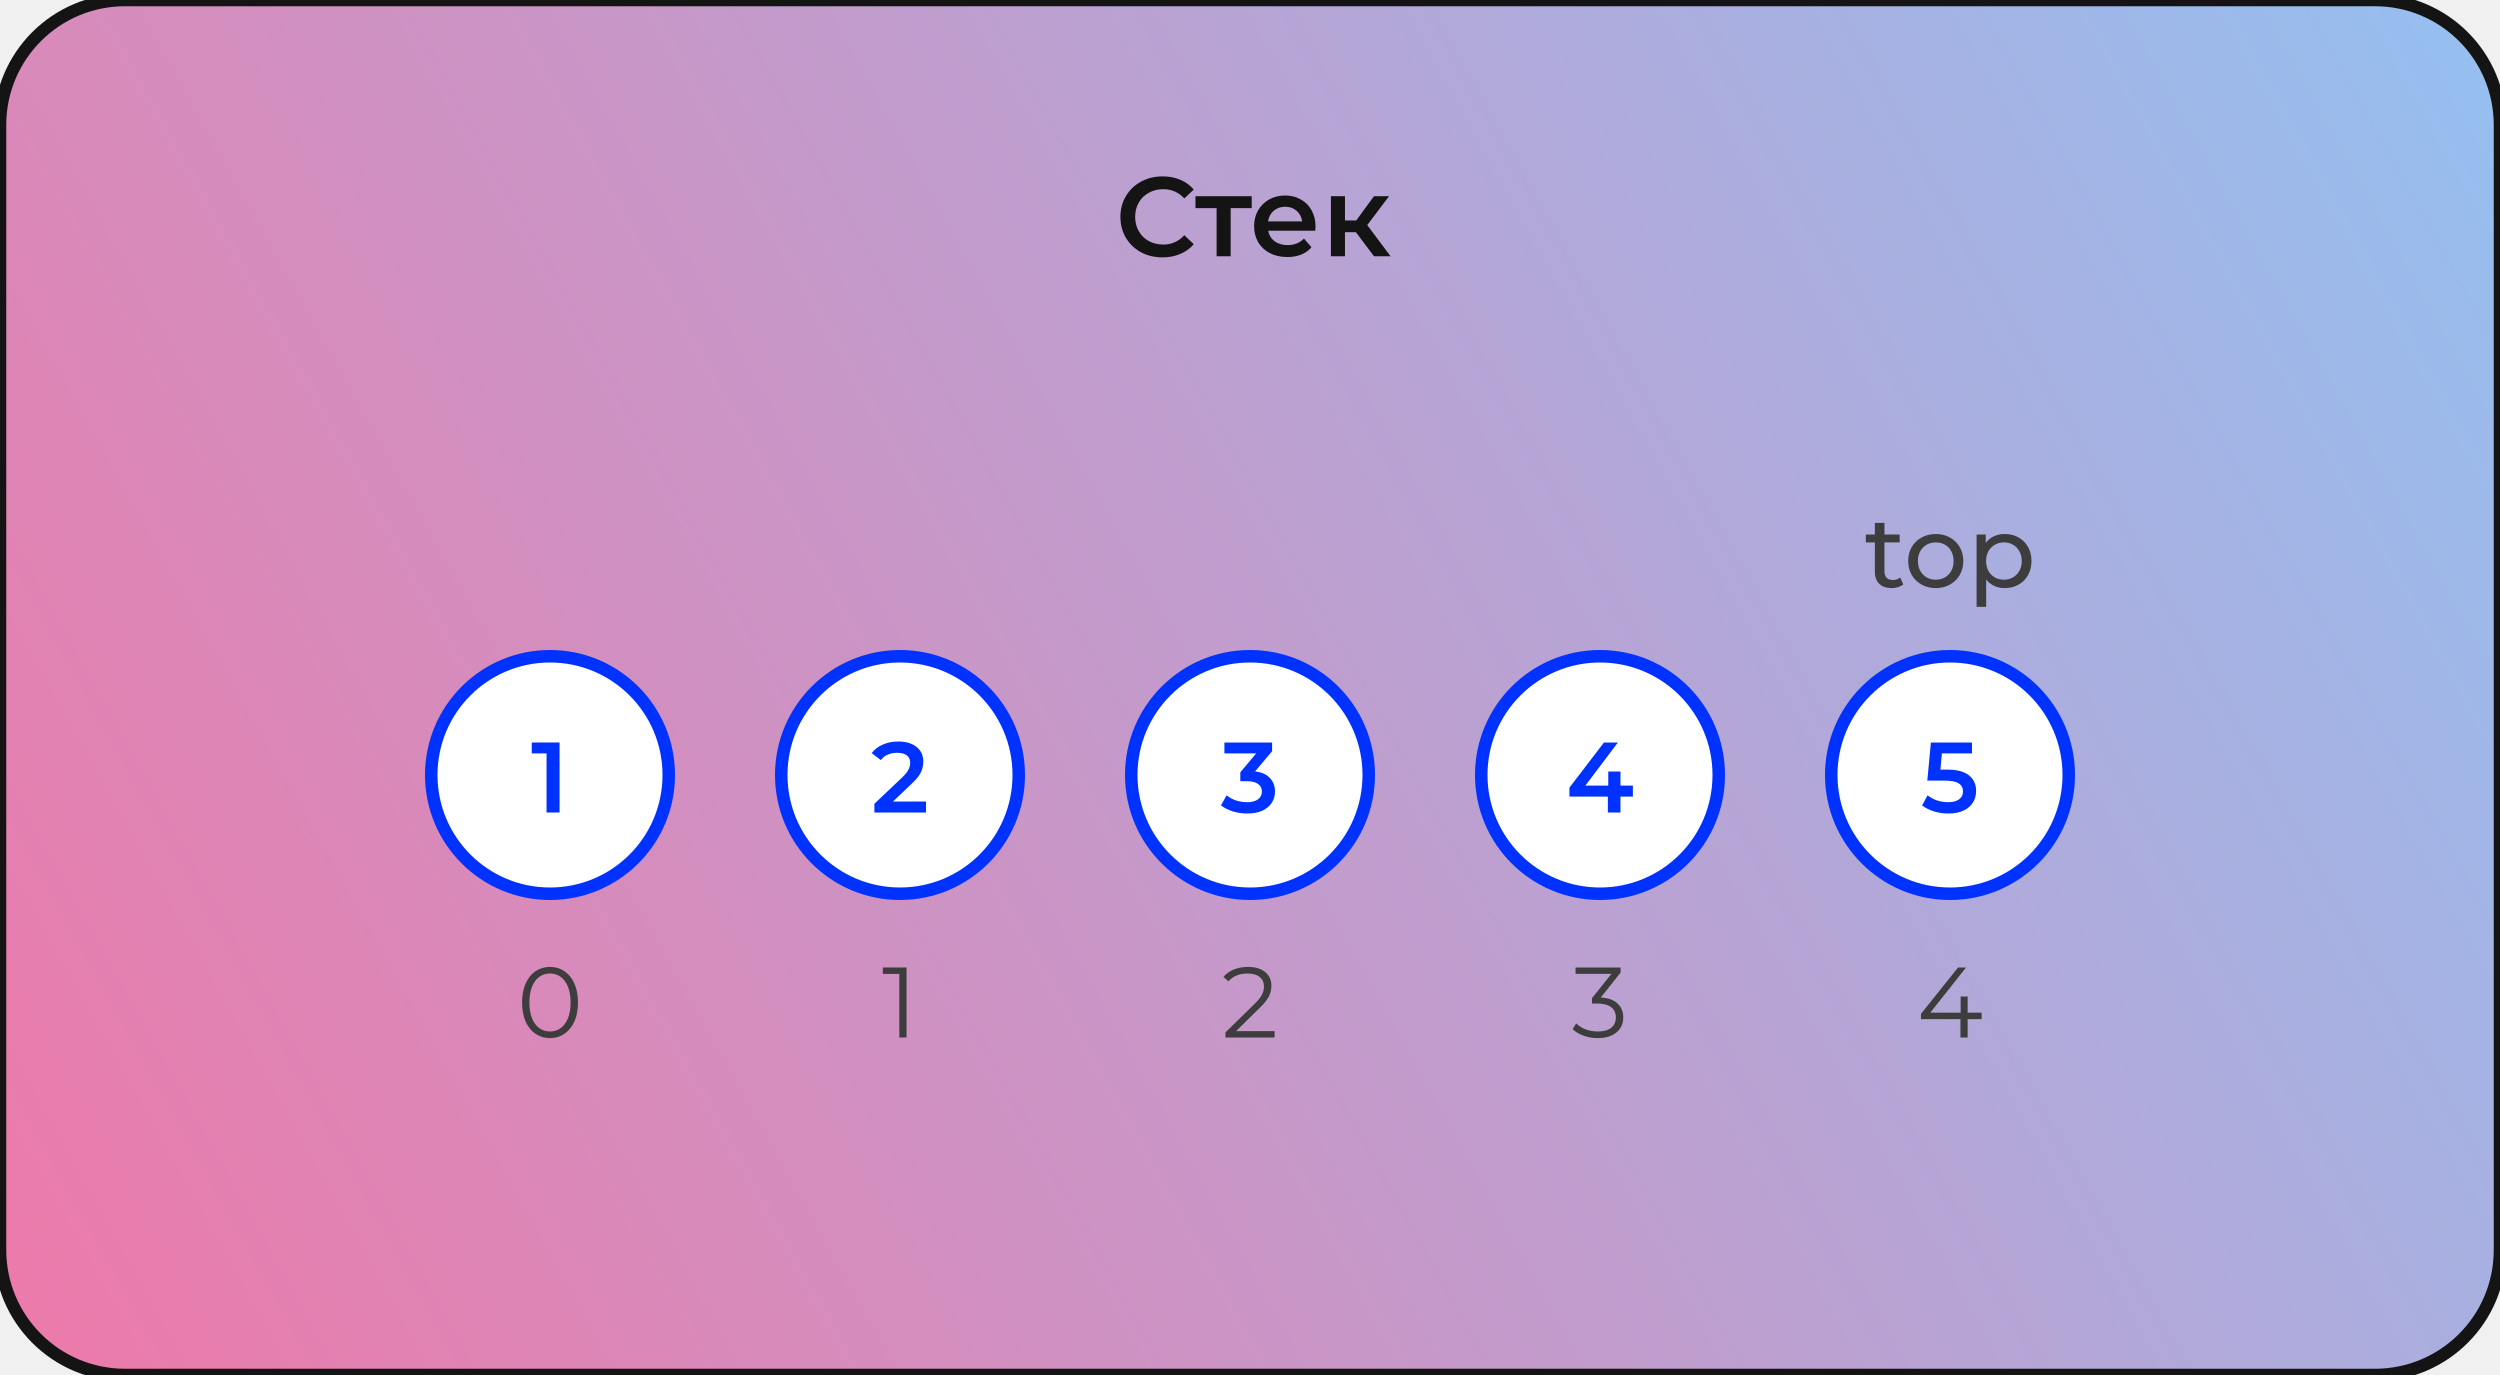
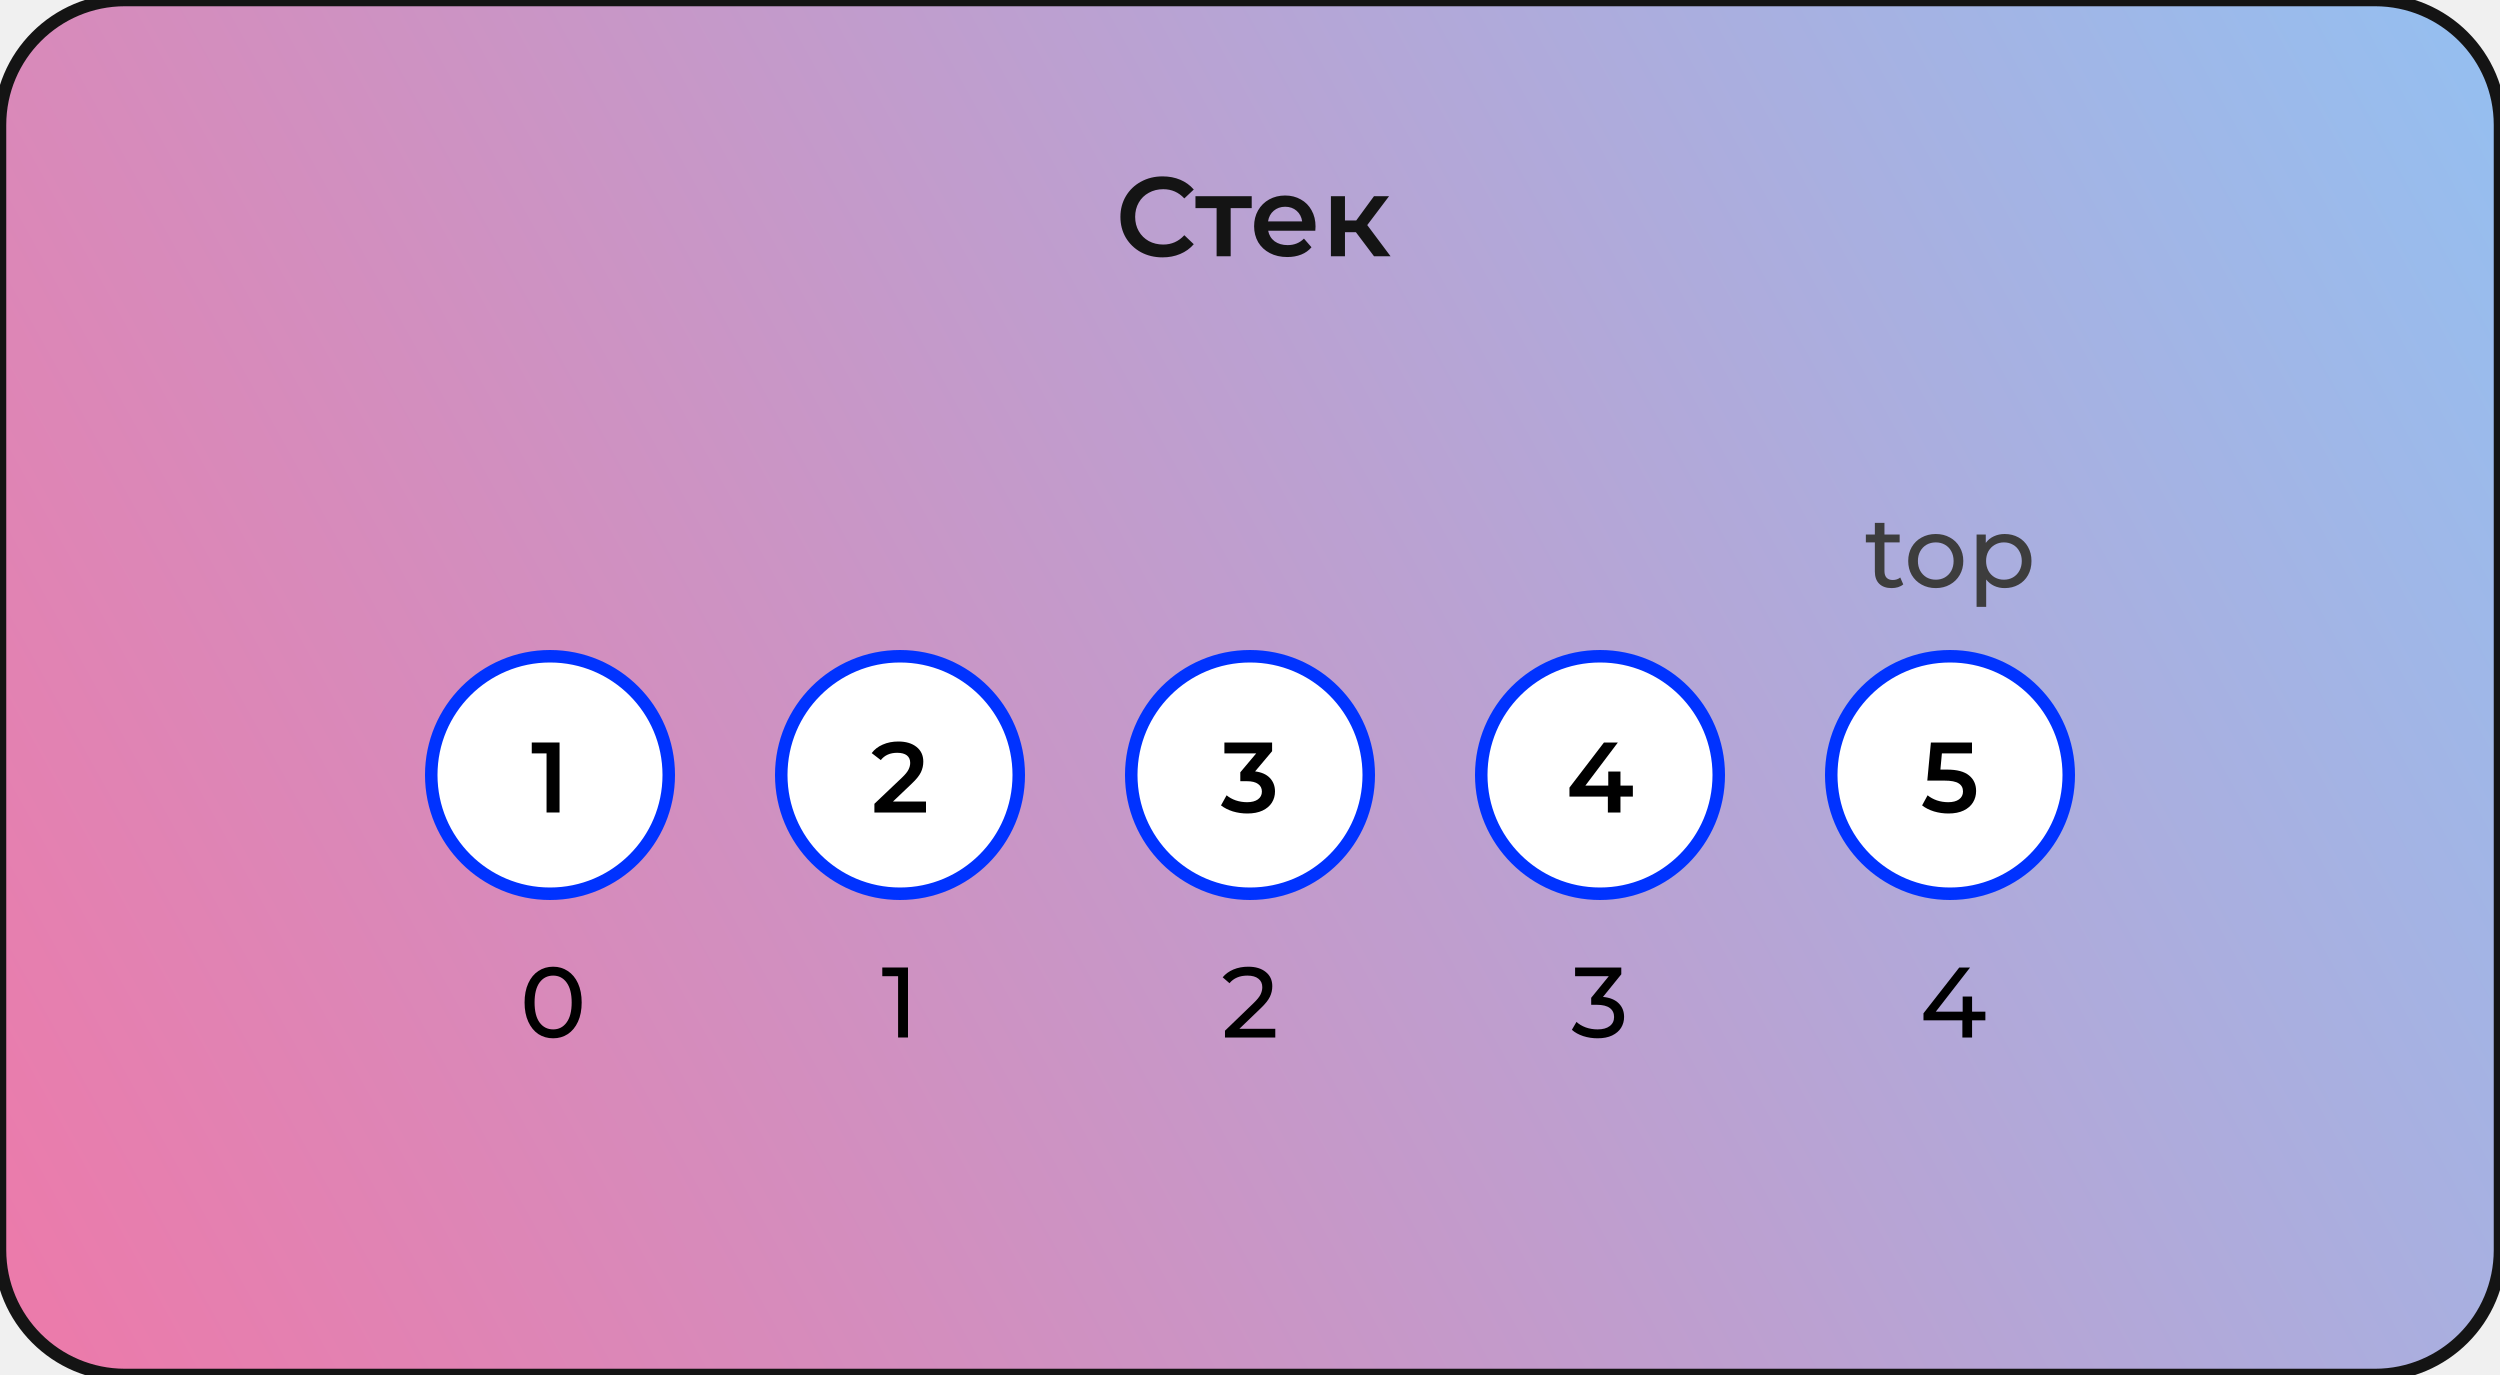
<svg xmlns="http://www.w3.org/2000/svg" width="400" height="220" viewBox="0 0 400 220" fill="none">
  <path d="M0 20C0 8.954 8.954 0 20 0H380C391.046 0 400 8.954 400 20V200C400 211.046 391.046 220 380 220H20C8.954 220 0 211.046 0 200V20Z" fill="url(#paint0_linear_527_6478)" />
  <path d="M185.999 41.18C184.727 41.18 183.575 40.904 182.543 40.352C181.523 39.788 180.719 39.014 180.131 38.03C179.555 37.046 179.267 35.936 179.267 34.7C179.267 33.464 179.561 32.354 180.149 31.37C180.737 30.386 181.541 29.618 182.561 29.066C183.593 28.502 184.745 28.22 186.017 28.22C187.049 28.22 187.991 28.4 188.843 28.76C189.695 29.12 190.415 29.642 191.003 30.326L189.491 31.748C188.579 30.764 187.457 30.272 186.125 30.272C185.261 30.272 184.487 30.464 183.803 30.848C183.119 31.22 182.585 31.742 182.201 32.414C181.817 33.086 181.625 33.848 181.625 34.7C181.625 35.552 181.817 36.314 182.201 36.986C182.585 37.658 183.119 38.186 183.803 38.57C184.487 38.942 185.261 39.128 186.125 39.128C187.457 39.128 188.579 38.63 189.491 37.634L191.003 39.074C190.415 39.758 189.689 40.28 188.825 40.64C187.973 41 187.031 41.18 185.999 41.18ZM200.274 33.296H196.908V41H194.658V33.296H191.274V31.388H200.274V33.296ZM210.485 36.248C210.485 36.404 210.473 36.626 210.449 36.914H202.907C203.039 37.622 203.381 38.186 203.933 38.606C204.497 39.014 205.193 39.218 206.021 39.218C207.077 39.218 207.947 38.87 208.631 38.174L209.837 39.56C209.405 40.076 208.859 40.466 208.199 40.73C207.539 40.994 206.795 41.126 205.967 41.126C204.911 41.126 203.981 40.916 203.177 40.496C202.373 40.076 201.749 39.494 201.305 38.75C200.873 37.994 200.657 37.142 200.657 36.194C200.657 35.258 200.867 34.418 201.287 33.674C201.719 32.918 202.313 32.33 203.069 31.91C203.825 31.49 204.677 31.28 205.625 31.28C206.561 31.28 207.395 31.49 208.127 31.91C208.871 32.318 209.447 32.9 209.855 33.656C210.275 34.4 210.485 35.264 210.485 36.248ZM205.625 33.08C204.905 33.08 204.293 33.296 203.789 33.728C203.297 34.148 202.997 34.712 202.889 35.42H208.343C208.247 34.724 207.953 34.16 207.461 33.728C206.969 33.296 206.357 33.08 205.625 33.08ZM216.942 37.148H215.196V41H212.946V31.388H215.196V35.276H216.996L219.84 31.388H222.252L218.76 36.014L222.486 41H219.84L216.942 37.148Z" fill="#141414" />
  <rect x="69" y="105" width="38" height="38" rx="19" fill="white" />
-   <path d="M89.529 118.8V130H87.449V120.544H85.081V118.8H89.529Z" fill="#0032FF" />
+   <path d="M89.529 118.8V130H87.449V120.544H85.081V118.8H89.529Z" fill="black" />
  <rect x="69" y="105" width="38" height="38" rx="19" stroke="#0032FF" stroke-width="2" />
-   <path d="M87.999 166.096C87.135 166.096 86.362 165.867 85.679 165.408C85.007 164.949 84.479 164.293 84.095 163.44C83.722 162.576 83.535 161.563 83.535 160.4C83.535 159.237 83.722 158.229 84.095 157.376C84.479 156.512 85.007 155.851 85.679 155.392C86.362 154.933 87.135 154.704 87.999 154.704C88.863 154.704 89.631 154.933 90.303 155.392C90.986 155.851 91.519 156.512 91.903 157.376C92.287 158.229 92.479 159.237 92.479 160.4C92.479 161.563 92.287 162.576 91.903 163.44C91.519 164.293 90.986 164.949 90.303 165.408C89.631 165.867 88.863 166.096 87.999 166.096ZM87.999 165.04C88.65 165.04 89.221 164.859 89.711 164.496C90.213 164.133 90.602 163.605 90.879 162.912C91.156 162.219 91.295 161.381 91.295 160.4C91.295 159.419 91.156 158.581 90.879 157.888C90.602 157.195 90.213 156.667 89.711 156.304C89.221 155.941 88.65 155.76 87.999 155.76C87.349 155.76 86.772 155.941 86.271 156.304C85.781 156.667 85.397 157.195 85.119 157.888C84.842 158.581 84.703 159.419 84.703 160.4C84.703 161.381 84.842 162.219 85.119 162.912C85.397 163.605 85.781 164.133 86.271 164.496C86.772 164.859 87.349 165.04 87.999 165.04Z" fill="#3D3D3D" />
+   <path d="M88.508 166.128C87.623 166.128 86.833 165.904 86.14 165.456C85.457 164.997 84.919 164.336 84.524 163.472C84.129 162.608 83.932 161.584 83.932 160.4C83.932 159.216 84.129 158.192 84.524 157.328C84.919 156.464 85.457 155.808 86.14 155.36C86.833 154.901 87.623 154.672 88.508 154.672C89.383 154.672 90.161 154.901 90.844 155.36C91.537 155.808 92.081 156.464 92.476 157.328C92.871 158.192 93.068 159.216 93.068 160.4C93.068 161.584 92.871 162.608 92.476 163.472C92.081 164.336 91.537 164.997 90.844 165.456C90.161 165.904 89.383 166.128 88.508 166.128ZM88.508 164.704C89.404 164.704 90.119 164.336 90.652 163.6C91.196 162.864 91.468 161.797 91.468 160.4C91.468 159.003 91.196 157.936 90.652 157.2C90.119 156.464 89.404 156.096 88.508 156.096C87.601 156.096 86.876 156.464 86.332 157.2C85.799 157.936 85.532 159.003 85.532 160.4C85.532 161.797 85.799 162.864 86.332 163.6C86.876 164.336 87.601 164.704 88.508 164.704Z" fill="black" />
  <rect x="125" y="105" width="38" height="38" rx="19" fill="white" />
-   <path d="M148.16 128.24V130H139.904V128.608L144.352 124.384C144.853 123.904 145.189 123.488 145.36 123.136C145.541 122.773 145.632 122.416 145.632 122.064C145.632 121.541 145.456 121.141 145.104 120.864C144.752 120.587 144.234 120.448 143.552 120.448C142.41 120.448 141.536 120.837 140.928 121.616L139.472 120.496C139.909 119.909 140.496 119.456 141.232 119.136C141.978 118.805 142.81 118.64 143.728 118.64C144.944 118.64 145.914 118.928 146.64 119.504C147.365 120.08 147.728 120.864 147.728 121.856C147.728 122.464 147.6 123.035 147.344 123.568C147.088 124.101 146.597 124.709 145.872 125.392L142.88 128.24H148.16Z" fill="#0032FF" />
+   <path d="M148.16 128.24V130H139.904V128.608L144.352 124.384C144.853 123.904 145.189 123.488 145.36 123.136C145.541 122.773 145.632 122.416 145.632 122.064C145.632 121.541 145.456 121.141 145.104 120.864C144.752 120.587 144.234 120.448 143.552 120.448C142.41 120.448 141.536 120.837 140.928 121.616L139.472 120.496C139.909 119.909 140.496 119.456 141.232 119.136C141.978 118.805 142.81 118.64 143.728 118.64C144.944 118.64 145.914 118.928 146.64 119.504C147.365 120.08 147.728 120.864 147.728 121.856C147.728 122.464 147.6 123.035 147.344 123.568C147.088 124.101 146.597 124.709 145.872 125.392L142.88 128.24H148.16Z" fill="black" />
  <rect x="125" y="105" width="38" height="38" rx="19" stroke="#0032FF" stroke-width="2" />
-   <path d="M145.045 154.8V166H143.893V155.824H141.253V154.8H145.045Z" fill="#3D3D3D" />
+   <path d="M145.279 154.8V166H143.695V156.192H141.167V154.8H145.279Z" fill="black" />
  <rect x="181" y="105" width="38" height="38" rx="19" fill="white" />
-   <path d="M200.816 123.424C201.85 123.552 202.64 123.904 203.184 124.48C203.728 125.056 204 125.776 204 126.64C204 127.291 203.834 127.883 203.504 128.416C203.173 128.949 202.672 129.376 202 129.696C201.338 130.005 200.528 130.16 199.568 130.16C198.768 130.16 197.994 130.048 197.248 129.824C196.512 129.589 195.882 129.269 195.36 128.864L196.256 127.248C196.661 127.589 197.152 127.861 197.728 128.064C198.314 128.256 198.917 128.352 199.536 128.352C200.272 128.352 200.848 128.203 201.264 127.904C201.69 127.595 201.904 127.179 201.904 126.656C201.904 126.133 201.701 125.728 201.296 125.44C200.901 125.141 200.293 124.992 199.472 124.992H198.448V123.568L200.992 120.544H195.904V118.8H203.536V120.192L200.816 123.424Z" fill="#0032FF" />
+   <path d="M200.816 123.424C201.85 123.552 202.64 123.904 203.184 124.48C203.728 125.056 204 125.776 204 126.64C204 127.291 203.834 127.883 203.504 128.416C203.173 128.949 202.672 129.376 202 129.696C201.338 130.005 200.528 130.16 199.568 130.16C198.768 130.16 197.994 130.048 197.248 129.824C196.512 129.589 195.882 129.269 195.36 128.864L196.256 127.248C196.661 127.589 197.152 127.861 197.728 128.064C198.314 128.256 198.917 128.352 199.536 128.352C200.272 128.352 200.848 128.203 201.264 127.904C201.69 127.595 201.904 127.179 201.904 126.656C201.904 126.133 201.701 125.728 201.296 125.44C200.901 125.141 200.293 124.992 199.472 124.992H198.448V123.568L200.992 120.544H195.904V118.8H203.536V120.192L200.816 123.424Z" fill="black" />
  <rect x="181" y="105" width="38" height="38" rx="19" stroke="#0032FF" stroke-width="2" />
-   <path d="M203.933 164.976V166H196.077V165.184L200.733 160.624C201.32 160.048 201.714 159.552 201.917 159.136C202.13 158.709 202.237 158.283 202.237 157.856C202.237 157.195 202.008 156.683 201.549 156.32C201.101 155.947 200.456 155.76 199.613 155.76C198.301 155.76 197.282 156.176 196.557 157.008L195.741 156.304C196.178 155.792 196.733 155.397 197.405 155.12C198.088 154.843 198.856 154.704 199.709 154.704C200.85 154.704 201.752 154.976 202.413 155.52C203.085 156.053 203.421 156.789 203.421 157.728C203.421 158.304 203.293 158.859 203.037 159.392C202.781 159.925 202.296 160.539 201.581 161.232L197.773 164.976H203.933Z" fill="#3D3D3D" />
+   <path d="M204.046 164.608V166H195.998V164.912L200.558 160.512C201.113 159.979 201.486 159.52 201.678 159.136C201.87 158.741 201.966 158.347 201.966 157.952C201.966 157.365 201.758 156.912 201.342 156.592C200.937 156.261 200.35 156.096 199.582 156.096C198.345 156.096 197.39 156.501 196.718 157.312L195.63 156.368C196.068 155.835 196.638 155.419 197.342 155.12C198.057 154.821 198.852 154.672 199.726 154.672C200.9 154.672 201.833 154.955 202.526 155.52C203.22 156.075 203.566 156.832 203.566 157.792C203.566 158.389 203.438 158.955 203.182 159.488C202.926 160.021 202.441 160.629 201.726 161.312L198.302 164.608H204.046Z" fill="black" />
  <rect x="237" y="105" width="38" height="38" rx="19" fill="white" />
-   <path d="M261.258 127.456H259.274V130H257.258V127.456H251.114V126.016L256.634 118.8H258.858L253.658 125.696H257.322V123.44H259.274V125.696H261.258V127.456Z" fill="#0032FF" />
+   <path d="M261.258 127.456H259.274V130H257.258V127.456H251.114V126.016L256.634 118.8H258.858L253.658 125.696H257.322V123.44H259.274V125.696H261.258V127.456Z" fill="black" />
  <rect x="237" y="105" width="38" height="38" rx="19" stroke="#0032FF" stroke-width="2" />
-   <path d="M256.124 159.6C257.298 159.664 258.188 159.984 258.796 160.56C259.415 161.125 259.724 161.867 259.724 162.784C259.724 163.424 259.57 163.995 259.26 164.496C258.951 164.987 258.492 165.376 257.884 165.664C257.276 165.952 256.535 166.096 255.66 166.096C254.85 166.096 254.082 165.968 253.356 165.712C252.642 165.445 252.066 165.093 251.628 164.656L252.188 163.744C252.562 164.128 253.058 164.443 253.676 164.688C254.295 164.923 254.956 165.04 255.66 165.04C256.578 165.04 257.287 164.843 257.788 164.448C258.29 164.043 258.54 163.488 258.54 162.784C258.54 162.091 258.29 161.547 257.788 161.152C257.287 160.757 256.53 160.56 255.516 160.56H254.716V159.712L257.82 155.824H252.092V154.8H259.292V155.616L256.124 159.6Z" fill="#3D3D3D" />
+   <path d="M256.478 159.504C257.577 159.611 258.414 159.952 258.99 160.528C259.566 161.093 259.854 161.819 259.854 162.704C259.854 163.344 259.694 163.925 259.374 164.448C259.054 164.96 258.574 165.371 257.934 165.68C257.305 165.979 256.531 166.128 255.614 166.128C254.814 166.128 254.046 166.011 253.31 165.776C252.574 165.531 251.971 165.195 251.502 164.768L252.238 163.504C252.622 163.867 253.113 164.16 253.71 164.384C254.307 164.597 254.942 164.704 255.614 164.704C256.446 164.704 257.091 164.528 257.55 164.176C258.019 163.824 258.254 163.339 258.254 162.72C258.254 162.101 258.025 161.621 257.566 161.28C257.107 160.939 256.414 160.768 255.486 160.768H254.59V159.648L257.406 156.192H252.014V154.8H259.406V155.888L256.478 159.504Z" fill="black" />
  <path d="M304.521 93.504C304.297 93.696 304.02 93.845 303.689 93.952C303.358 94.048 303.017 94.096 302.665 94.096C301.812 94.096 301.15 93.867 300.681 93.408C300.212 92.949 299.977 92.293 299.977 91.44V86.784H298.537V85.52H299.977V83.664H301.513V85.52H303.945V86.784H301.513V91.376C301.513 91.835 301.625 92.187 301.849 92.432C302.084 92.677 302.414 92.8 302.841 92.8C303.31 92.8 303.71 92.667 304.041 92.4L304.521 93.504ZM309.729 94.096C308.886 94.096 308.129 93.909 307.457 93.536C306.785 93.163 306.257 92.651 305.873 92C305.499 91.339 305.313 90.592 305.313 89.76C305.313 88.928 305.499 88.187 305.873 87.536C306.257 86.875 306.785 86.363 307.457 86C308.129 85.627 308.886 85.44 309.729 85.44C310.571 85.44 311.323 85.627 311.985 86C312.657 86.363 313.179 86.875 313.553 87.536C313.937 88.187 314.129 88.928 314.129 89.76C314.129 90.592 313.937 91.339 313.553 92C313.179 92.651 312.657 93.163 311.985 93.536C311.323 93.909 310.571 94.096 309.729 94.096ZM309.729 92.752C310.273 92.752 310.758 92.629 311.185 92.384C311.622 92.128 311.963 91.776 312.209 91.328C312.454 90.869 312.577 90.347 312.577 89.76C312.577 89.173 312.454 88.656 312.209 88.208C311.963 87.749 311.622 87.397 311.185 87.152C310.758 86.907 310.273 86.784 309.729 86.784C309.185 86.784 308.694 86.907 308.257 87.152C307.83 87.397 307.489 87.749 307.233 88.208C306.987 88.656 306.865 89.173 306.865 89.76C306.865 90.347 306.987 90.869 307.233 91.328C307.489 91.776 307.83 92.128 308.257 92.384C308.694 92.629 309.185 92.752 309.729 92.752ZM320.749 85.44C321.57 85.44 322.306 85.621 322.957 85.984C323.608 86.347 324.114 86.853 324.477 87.504C324.85 88.155 325.037 88.907 325.037 89.76C325.037 90.613 324.85 91.371 324.477 92.032C324.114 92.683 323.608 93.189 322.957 93.552C322.306 93.915 321.57 94.096 320.749 94.096C320.141 94.096 319.581 93.979 319.069 93.744C318.568 93.509 318.141 93.168 317.789 92.72V97.104H316.253V85.52H317.725V86.864C318.066 86.395 318.498 86.043 319.021 85.808C319.544 85.563 320.12 85.44 320.749 85.44ZM320.621 92.752C321.165 92.752 321.65 92.629 322.077 92.384C322.514 92.128 322.856 91.776 323.101 91.328C323.357 90.869 323.485 90.347 323.485 89.76C323.485 89.173 323.357 88.656 323.101 88.208C322.856 87.749 322.514 87.397 322.077 87.152C321.65 86.907 321.165 86.784 320.621 86.784C320.088 86.784 319.602 86.912 319.165 87.168C318.738 87.413 318.397 87.76 318.141 88.208C317.896 88.656 317.773 89.173 317.773 89.76C317.773 90.347 317.896 90.869 318.141 91.328C318.386 91.776 318.728 92.128 319.165 92.384C319.602 92.629 320.088 92.752 320.621 92.752Z" fill="#3D3D3D" />
  <rect x="293" y="105" width="38" height="38" rx="19" fill="white" />
-   <path d="M311.536 123.136C313.115 123.136 314.283 123.445 315.04 124.064C315.797 124.672 316.176 125.504 316.176 126.56C316.176 127.232 316.011 127.84 315.68 128.384C315.349 128.928 314.853 129.36 314.192 129.68C313.531 130 312.715 130.16 311.744 130.16C310.944 130.16 310.171 130.048 309.424 129.824C308.677 129.589 308.048 129.269 307.536 128.864L308.416 127.248C308.832 127.589 309.328 127.861 309.904 128.064C310.491 128.256 311.093 128.352 311.712 128.352C312.448 128.352 313.024 128.203 313.44 127.904C313.867 127.595 314.08 127.173 314.08 126.64C314.08 126.064 313.851 125.632 313.392 125.344C312.944 125.045 312.171 124.896 311.072 124.896H308.368L308.944 118.8H315.52V120.544H310.704L310.464 123.136H311.536Z" fill="#0032FF" />
+   <path d="M311.536 123.136C313.115 123.136 314.283 123.445 315.04 124.064C315.797 124.672 316.176 125.504 316.176 126.56C316.176 127.232 316.011 127.84 315.68 128.384C315.349 128.928 314.853 129.36 314.192 129.68C313.531 130 312.715 130.16 311.744 130.16C310.944 130.16 310.171 130.048 309.424 129.824C308.677 129.589 308.048 129.269 307.536 128.864L308.416 127.248C308.832 127.589 309.328 127.861 309.904 128.064C310.491 128.256 311.093 128.352 311.712 128.352C312.448 128.352 313.024 128.203 313.44 127.904C313.867 127.595 314.08 127.173 314.08 126.64C314.08 126.064 313.851 125.632 313.392 125.344C312.944 125.045 312.171 124.896 311.072 124.896H308.368L308.944 118.8H315.52V120.544H310.704L310.464 123.136H311.536Z" fill="black" />
  <rect x="293" y="105" width="38" height="38" rx="19" stroke="#0032FF" stroke-width="2" />
-   <path d="M317.063 163.056H314.823V166H313.671V163.056H307.351V162.224L313.287 154.8H314.567L308.839 162.032H313.703V159.44H314.823V162.032H317.063V163.056Z" fill="#3D3D3D" />
+   <path d="M317.66 163.248H315.532V166H313.98V163.248H307.756V162.128L313.484 154.8H315.212L309.724 161.872H314.028V159.44H315.532V161.872H317.66V163.248Z" fill="black" />
  <path d="M20 1H380V-1H20V1ZM399 20V200H401V20H399ZM380 219H20V221H380V219ZM1 200V20H-1V200H1ZM20 219C9.507 219 1 210.493 1 200H-1C-1 211.598 8.402 221 20 221V219ZM399 200C399 210.493 390.493 219 380 219V221C391.598 221 401 211.598 401 200H399ZM380 1C390.493 1 399 9.507 399 20H401C401 8.402 391.598 -1 380 -1V1ZM20 -1C8.402 -1 -1 8.402 -1 20H1C1 9.507 9.507 1 20 1V-1Z" fill="#141414" />
  <defs>
    <linearGradient id="paint0_linear_527_6478" x1="479" y1="-48" x2="-80.5" y2="263.5" gradientUnits="userSpaceOnUse">
      <stop stop-color="#82CEFF" />
      <stop offset="1" stop-color="#FF6B9B" />
    </linearGradient>
  </defs>
</svg>
